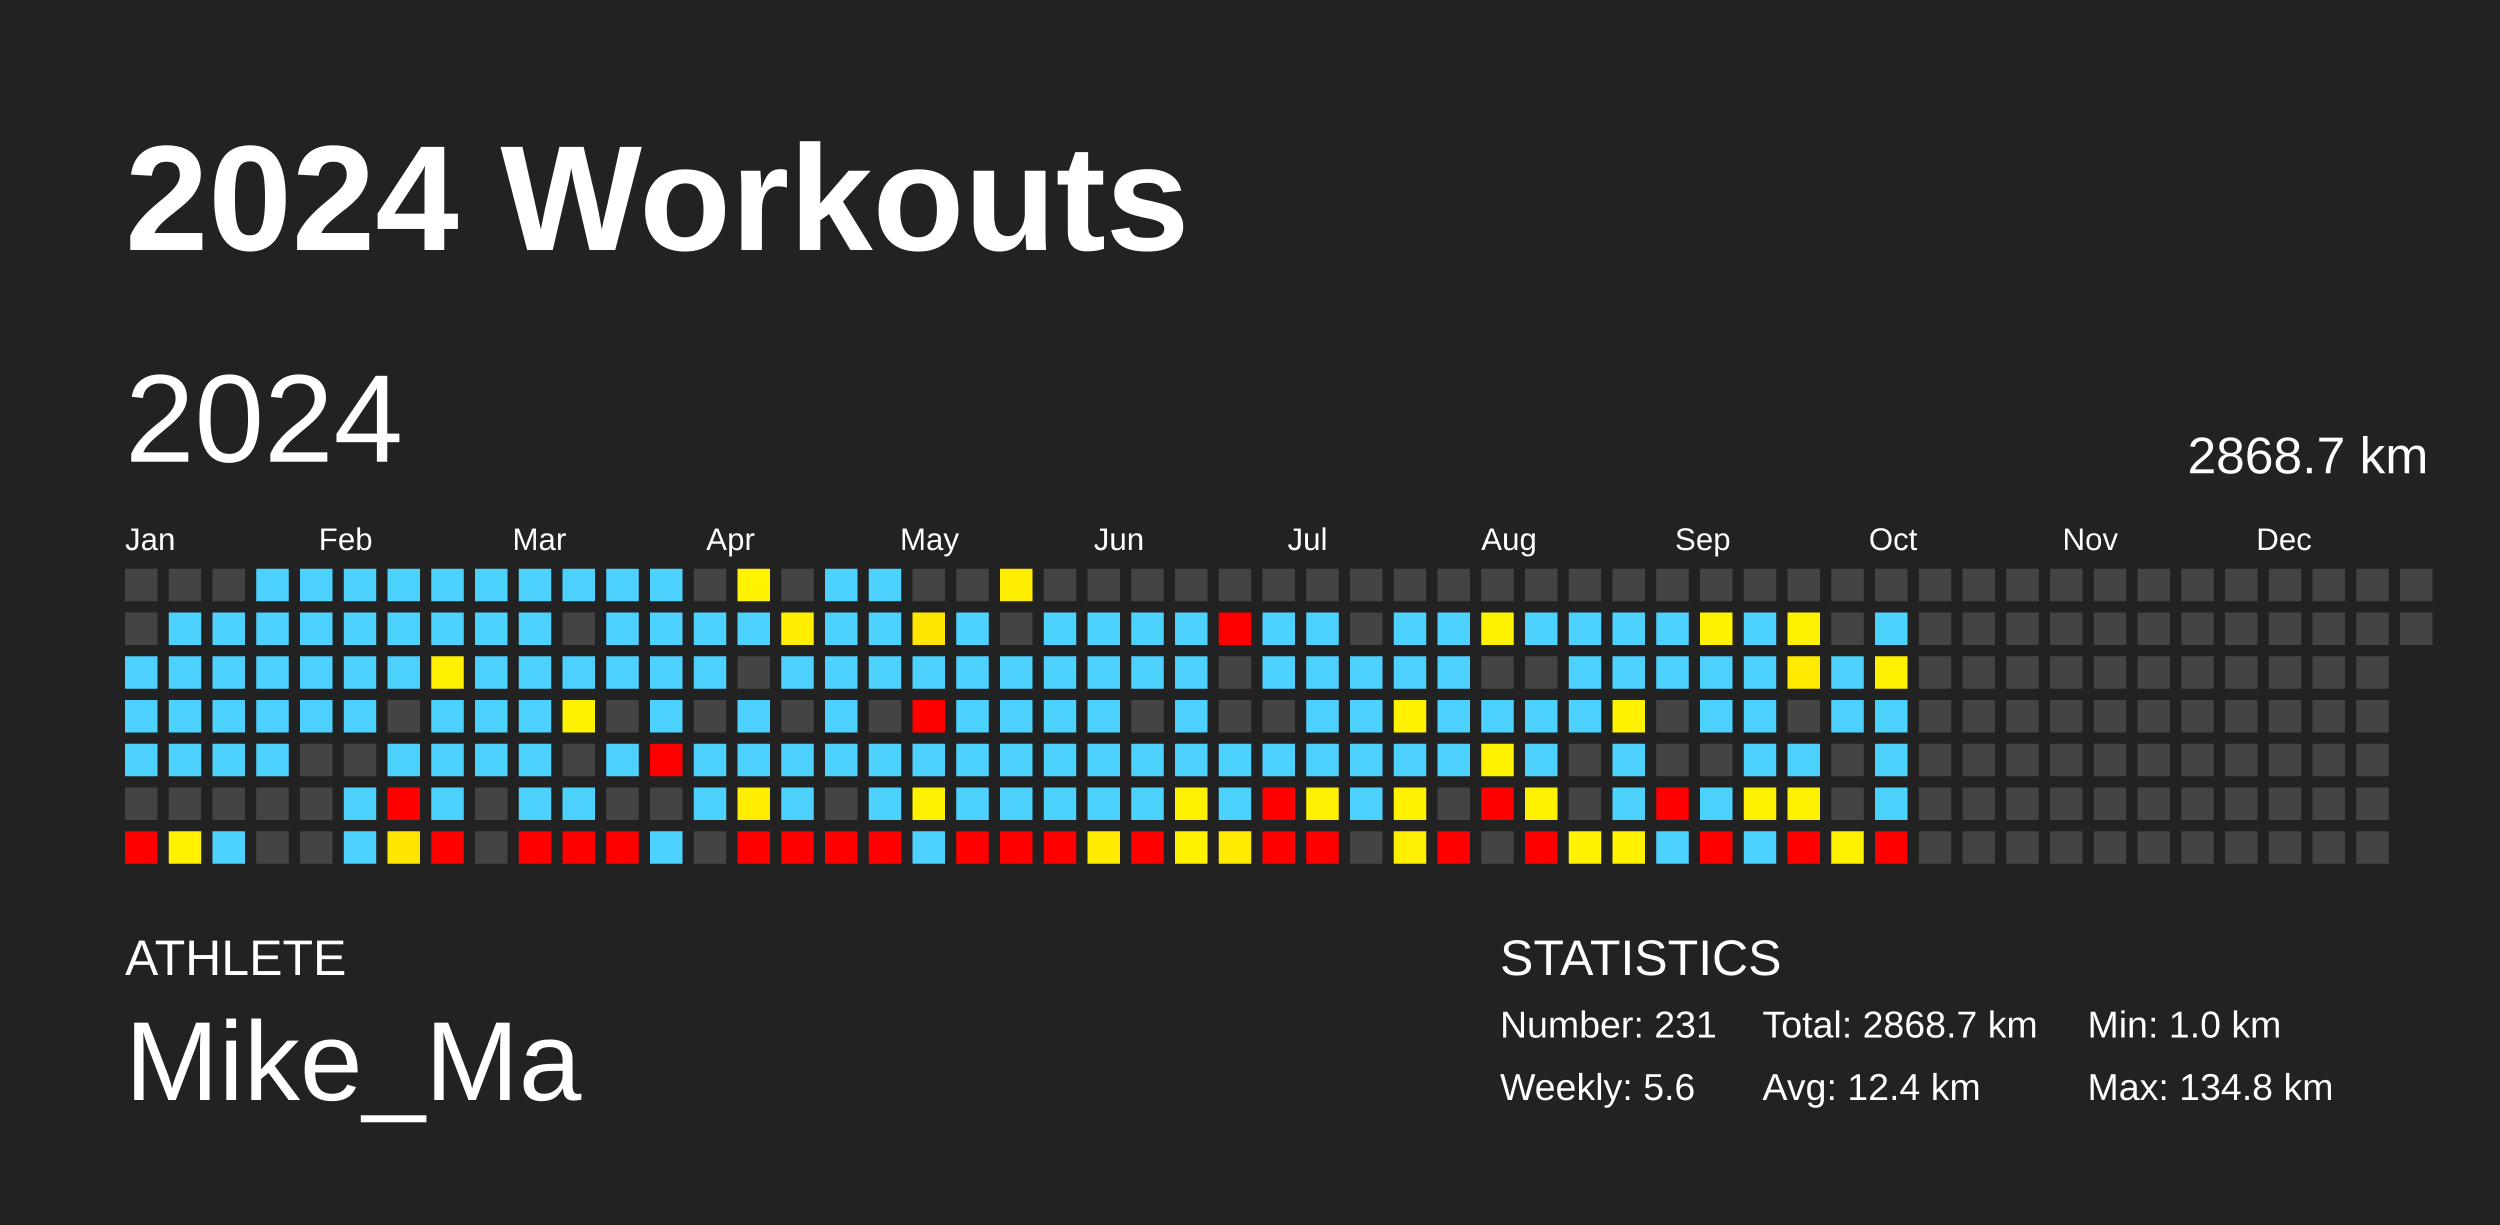
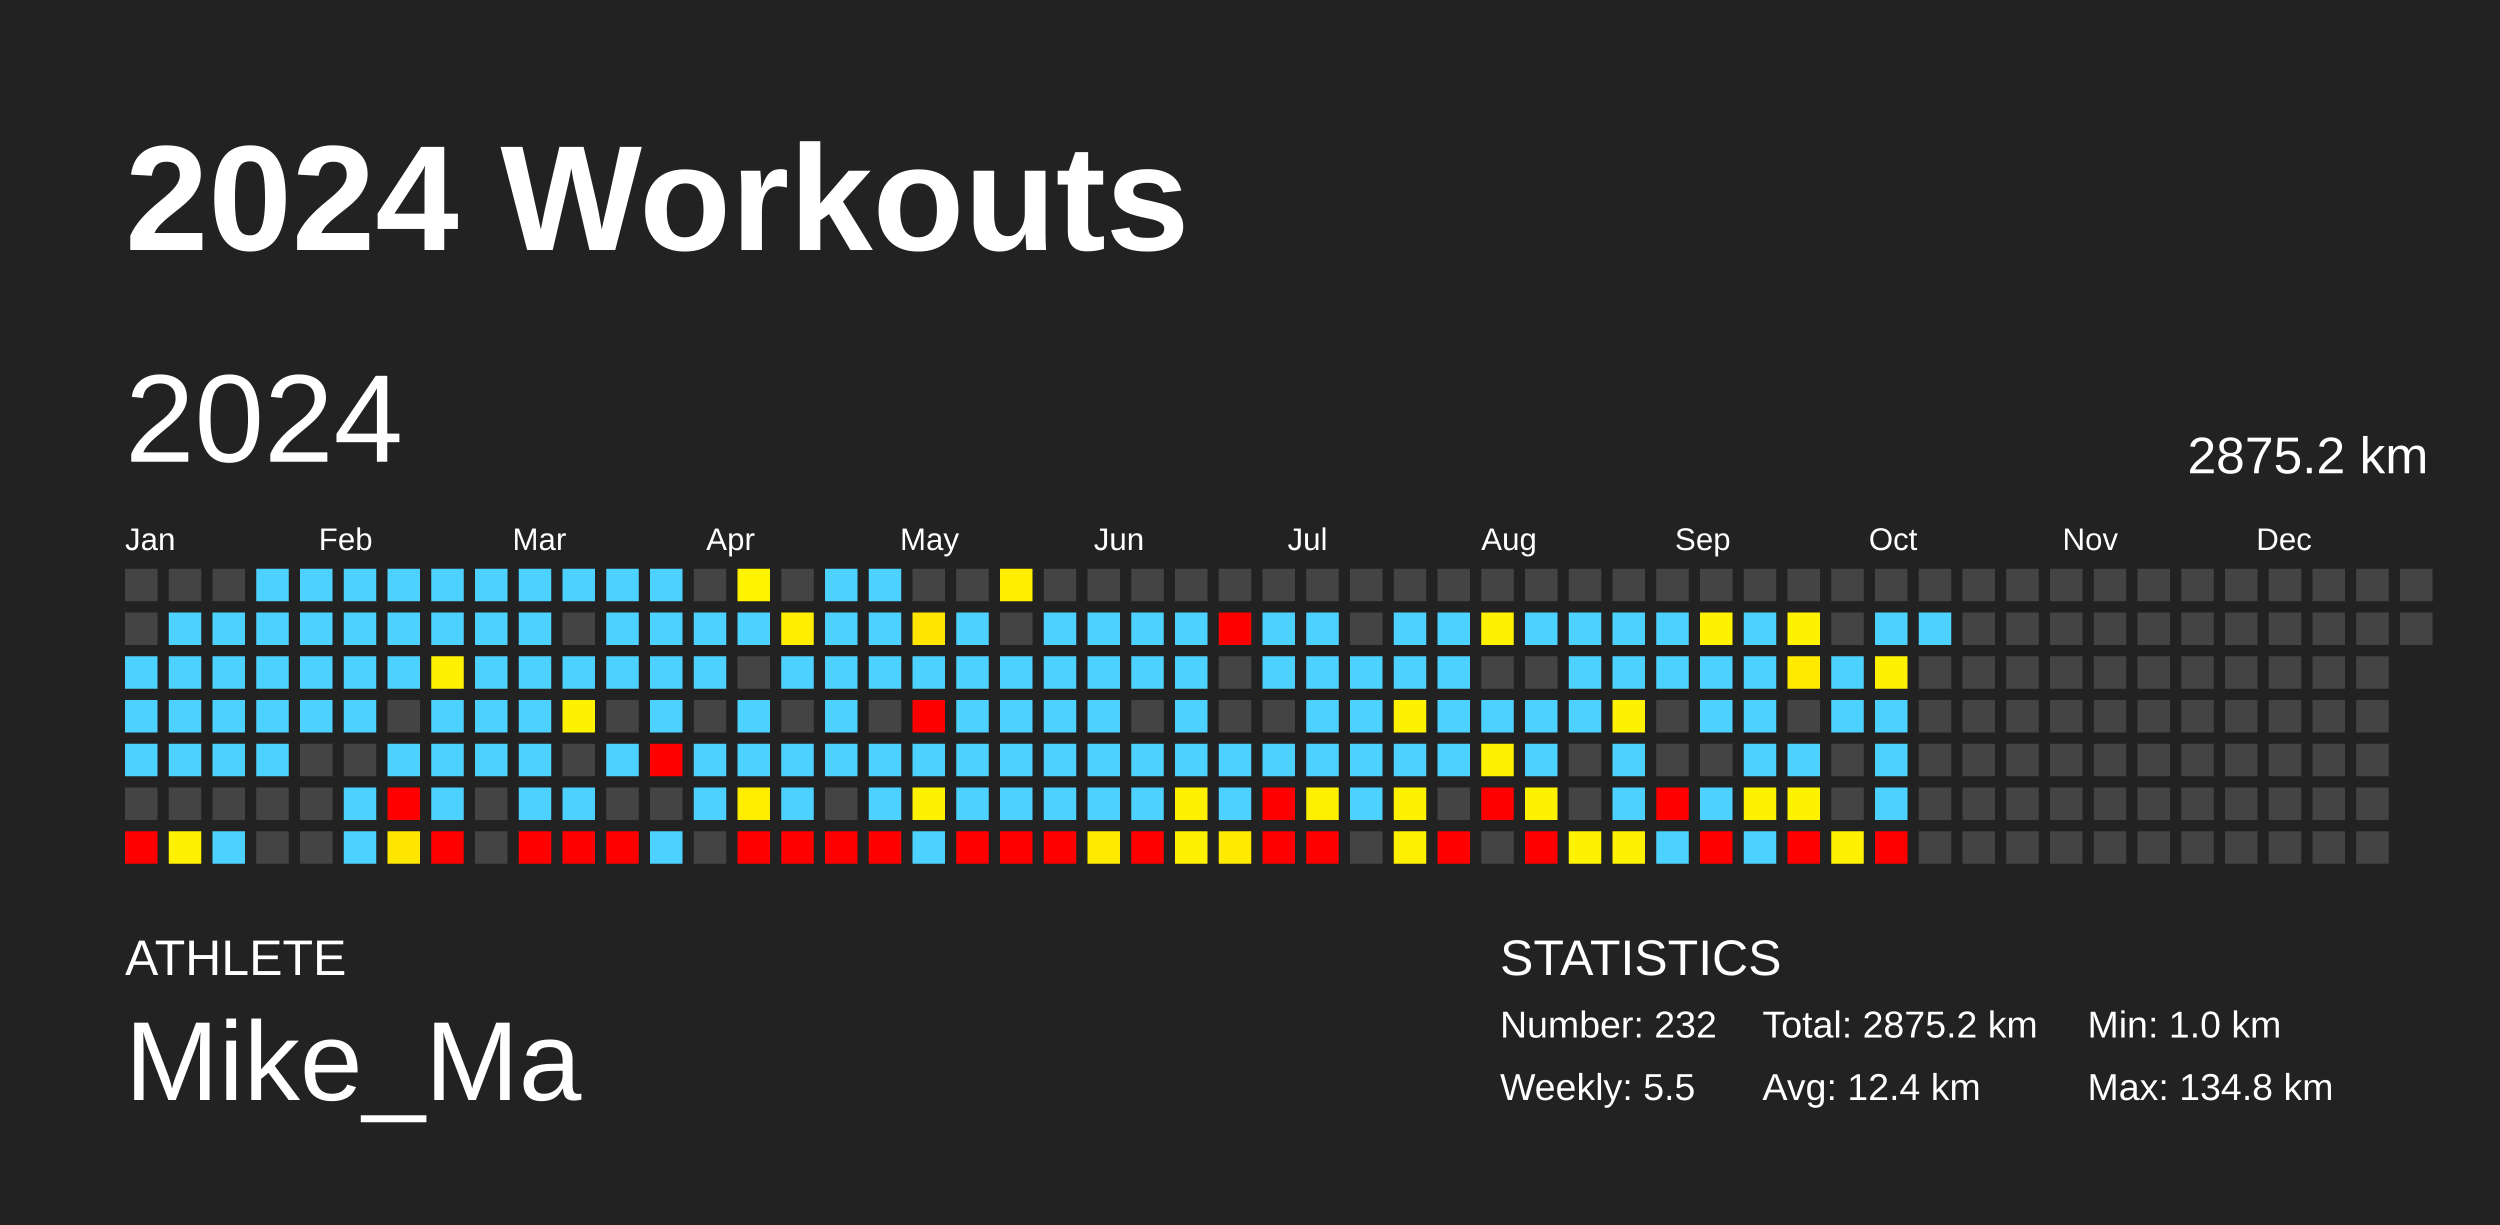
<svg xmlns="http://www.w3.org/2000/svg" baseProfile="full" height="98mm" version="1.1" viewBox="0,0,200,98" width="200mm">
  <defs />
  <rect fill="#222222" height="98" width="200" x="0" y="0" />
  <text fill="#FFFFFF" style="font-size:12px; font-family:Arial; font-weight:bold;" x="10" y="20">2024 Workouts</text>
  <text fill="#FFFFFF" style="font-size:4px; font-family:Arial" x="10" y="78">ATHLETE</text>
  <text fill="#FFFFFF" style="font-size:9px; font-family:Arial" x="10" y="88">Mike_Ma</text>
  <text fill="#FFFFFF" style="font-size:4px; font-family:Arial" x="120" y="78">STATISTICS</text>
-   <text fill="#FFFFFF" style="font-size:3px; font-family:Arial" x="120" y="83">Number: 231</text>
-   <text fill="#FFFFFF" style="font-size:3px; font-family:Arial" x="120" y="88">Weekly: 5.6</text>
-   <text fill="#FFFFFF" style="font-size:3px; font-family:Arial" x="141" y="83">Total: 2868.7 km</text>
+   <text fill="#FFFFFF" style="font-size:3px; font-family:Arial" x="120" y="83">Number: 232</text>
+   <text fill="#FFFFFF" style="font-size:3px; font-family:Arial" x="120" y="88">Weekly: 5.5</text>
+   <text fill="#FFFFFF" style="font-size:3px; font-family:Arial" x="141" y="83">Total: 2875.2 km</text>
  <text fill="#FFFFFF" style="font-size:3px; font-family:Arial" x="141" y="88">Avg: 12.4 km</text>
  <text fill="#FFFFFF" style="font-size:3px; font-family:Arial" x="167" y="83">Min: 1.0 km</text>
  <text fill="#FFFFFF" style="font-size:3px; font-family:Arial" x="167" y="88">Max: 134.8 km</text>
  <text dominant-baseline="hanging" fill="#FFFFFF" style="font-size:10.0px; font-family:Arial;" x="10" y="30">2024</text>
-   <text dominant-baseline="hanging" fill="#FFFFFF" style="font-size:4.125px; font-family:Arial;" x="175" y="35">2868.7 km</text>
+   <text dominant-baseline="hanging" fill="#FFFFFF" style="font-size:4.125px; font-family:Arial;" x="175" y="35">2875.2 km</text>
  <text fill="#FFFFFF" style="font-size:2.5px; font-family:Arial" x="10.0" y="44">Jan</text>
  <text fill="#FFFFFF" style="font-size:2.5px; font-family:Arial" x="25.5" y="44">Feb</text>
  <text fill="#FFFFFF" style="font-size:2.5px; font-family:Arial" x="41.0" y="44">Mar</text>
  <text fill="#FFFFFF" style="font-size:2.5px; font-family:Arial" x="56.5" y="44">Apr</text>
  <text fill="#FFFFFF" style="font-size:2.5px; font-family:Arial" x="72.0" y="44">May</text>
  <text fill="#FFFFFF" style="font-size:2.5px; font-family:Arial" x="87.5" y="44">Jun</text>
  <text fill="#FFFFFF" style="font-size:2.5px; font-family:Arial" x="103.0" y="44">Jul</text>
  <text fill="#FFFFFF" style="font-size:2.5px; font-family:Arial" x="118.5" y="44">Aug</text>
  <text fill="#FFFFFF" style="font-size:2.5px; font-family:Arial" x="134.0" y="44">Sep</text>
  <text fill="#FFFFFF" style="font-size:2.5px; font-family:Arial" x="149.5" y="44">Oct</text>
  <text fill="#FFFFFF" style="font-size:2.5px; font-family:Arial" x="165.0" y="44">Nov</text>
  <text fill="#FFFFFF" style="font-size:2.5px; font-family:Arial" x="180.5" y="44">Dec</text>
  <rect fill="#444444" height="2.6" width="2.6" x="10.0" y="45.5" />
  <rect fill="#444444" height="2.6" width="2.6" x="10.0" y="49.0" />
  <rect fill="#4dd2ff" height="2.6" width="2.6" x="10.0" y="52.5" />
  <rect fill="#4dd2ff" height="2.6" width="2.6" x="10.0" y="56.0" />
  <rect fill="#4dd2ff" height="2.6" width="2.6" x="10.0" y="59.5" />
  <rect fill="#444444" height="2.6" width="2.6" x="10.0" y="63.0" />
  <rect fill="red" height="2.6" width="2.6" x="10.0" y="66.5" />
  <rect fill="#444444" height="2.6" width="2.6" x="13.5" y="45.5" />
  <rect fill="#4dd2ff" height="2.6" width="2.6" x="13.5" y="49.0" />
  <rect fill="#4dd2ff" height="2.6" width="2.6" x="13.5" y="52.5" />
  <rect fill="#4dd2ff" height="2.6" width="2.6" x="13.5" y="56.0" />
  <rect fill="#4dd2ff" height="2.6" width="2.6" x="13.5" y="59.5" />
  <rect fill="#444444" height="2.6" width="2.6" x="13.5" y="63.0" />
  <rect fill="#fff100" height="2.6" width="2.6" x="13.5" y="66.5" />
  <rect fill="#444444" height="2.6" width="2.6" x="17.0" y="45.5" />
  <rect fill="#4dd2ff" height="2.6" width="2.6" x="17.0" y="49.0" />
  <rect fill="#4dd2ff" height="2.6" width="2.6" x="17.0" y="52.5" />
  <rect fill="#4dd2ff" height="2.6" width="2.6" x="17.0" y="56.0" />
  <rect fill="#4dd2ff" height="2.6" width="2.6" x="17.0" y="59.5" />
  <rect fill="#444444" height="2.6" width="2.6" x="17.0" y="63.0" />
  <rect fill="#4dd2ff" height="2.6" width="2.6" x="17.0" y="66.5" />
  <rect fill="#4dd2ff" height="2.6" width="2.6" x="20.5" y="45.5" />
  <rect fill="#4dd2ff" height="2.6" width="2.6" x="20.5" y="49.0" />
  <rect fill="#4dd2ff" height="2.6" width="2.6" x="20.5" y="52.5" />
  <rect fill="#4dd2ff" height="2.6" width="2.6" x="20.5" y="56.0" />
  <rect fill="#4dd2ff" height="2.6" width="2.6" x="20.5" y="59.5" />
  <rect fill="#444444" height="2.6" width="2.6" x="20.5" y="63.0" />
  <rect fill="#444444" height="2.6" width="2.6" x="20.5" y="66.5" />
  <rect fill="#4dd2ff" height="2.6" width="2.6" x="24.0" y="45.5" />
  <rect fill="#4dd2ff" height="2.6" width="2.6" x="24.0" y="49.0" />
  <rect fill="#4dd2ff" height="2.6" width="2.6" x="24.0" y="52.5" />
  <rect fill="#4dd2ff" height="2.6" width="2.6" x="24.0" y="56.0" />
  <rect fill="#444444" height="2.6" width="2.6" x="24.0" y="59.5" />
  <rect fill="#444444" height="2.6" width="2.6" x="24.0" y="63.0" />
  <rect fill="#444444" height="2.6" width="2.6" x="24.0" y="66.5" />
  <rect fill="#4dd2ff" height="2.6" width="2.6" x="27.5" y="45.5" />
  <rect fill="#4dd2ff" height="2.6" width="2.6" x="27.5" y="49.0" />
  <rect fill="#4dd2ff" height="2.6" width="2.6" x="27.5" y="52.5" />
  <rect fill="#4dd2ff" height="2.6" width="2.6" x="27.5" y="56.0" />
  <rect fill="#444444" height="2.6" width="2.6" x="27.5" y="59.5" />
  <rect fill="#4dd2ff" height="2.6" width="2.6" x="27.5" y="63.0" />
  <rect fill="#4dd2ff" height="2.6" width="2.6" x="27.5" y="66.5" />
  <rect fill="#4dd2ff" height="2.6" width="2.6" x="31.0" y="45.5" />
  <rect fill="#4dd2ff" height="2.6" width="2.6" x="31.0" y="49.0" />
  <rect fill="#4dd2ff" height="2.6" width="2.6" x="31.0" y="52.5" />
  <rect fill="#444444" height="2.6" width="2.6" x="31.0" y="56.0" />
  <rect fill="#4dd2ff" height="2.6" width="2.6" x="31.0" y="59.5" />
  <rect fill="red" height="2.6" width="2.6" x="31.0" y="63.0" />
  <rect fill="#ffe600" height="2.6" width="2.6" x="31.0" y="66.5" />
  <rect fill="#4dd2ff" height="2.6" width="2.6" x="34.5" y="45.5" />
  <rect fill="#4dd2ff" height="2.6" width="2.6" x="34.5" y="49.0" />
  <rect fill="#fff100" height="2.6" width="2.6" x="34.5" y="52.5" />
  <rect fill="#4dd2ff" height="2.6" width="2.6" x="34.5" y="56.0" />
  <rect fill="#4dd2ff" height="2.6" width="2.6" x="34.5" y="59.5" />
  <rect fill="#4dd2ff" height="2.6" width="2.6" x="34.5" y="63.0" />
  <rect fill="red" height="2.6" width="2.6" x="34.5" y="66.5" />
  <rect fill="#4dd2ff" height="2.6" width="2.6" x="38.0" y="45.5" />
  <rect fill="#4dd2ff" height="2.6" width="2.6" x="38.0" y="49.0" />
  <rect fill="#4dd2ff" height="2.6" width="2.6" x="38.0" y="52.5" />
  <rect fill="#4dd2ff" height="2.6" width="2.6" x="38.0" y="56.0" />
  <rect fill="#4dd2ff" height="2.6" width="2.6" x="38.0" y="59.5" />
  <rect fill="#444444" height="2.6" width="2.6" x="38.0" y="63.0" />
  <rect fill="#444444" height="2.6" width="2.6" x="38.0" y="66.5" />
  <rect fill="#4dd2ff" height="2.6" width="2.6" x="41.5" y="45.5" />
  <rect fill="#4dd2ff" height="2.6" width="2.6" x="41.5" y="49.0" />
  <rect fill="#4dd2ff" height="2.6" width="2.6" x="41.5" y="52.5" />
  <rect fill="#4dd2ff" height="2.6" width="2.6" x="41.5" y="56.0" />
  <rect fill="#4dd2ff" height="2.6" width="2.6" x="41.5" y="59.5" />
  <rect fill="#4dd2ff" height="2.6" width="2.6" x="41.5" y="63.0" />
  <rect fill="red" height="2.6" width="2.6" x="41.5" y="66.5" />
  <rect fill="#4dd2ff" height="2.6" width="2.6" x="45.0" y="45.5" />
  <rect fill="#444444" height="2.6" width="2.6" x="45.0" y="49.0" />
  <rect fill="#4dd2ff" height="2.6" width="2.6" x="45.0" y="52.5" />
  <rect fill="#fff200" height="2.6" width="2.6" x="45.0" y="56.0" />
  <rect fill="#444444" height="2.6" width="2.6" x="45.0" y="59.5" />
  <rect fill="#4dd2ff" height="2.6" width="2.6" x="45.0" y="63.0" />
  <rect fill="red" height="2.6" width="2.6" x="45.0" y="66.5" />
  <rect fill="#4dd2ff" height="2.6" width="2.6" x="48.5" y="45.5" />
  <rect fill="#4dd2ff" height="2.6" width="2.6" x="48.5" y="49.0" />
  <rect fill="#4dd2ff" height="2.6" width="2.6" x="48.5" y="52.5" />
  <rect fill="#444444" height="2.6" width="2.6" x="48.5" y="56.0" />
  <rect fill="#4dd2ff" height="2.6" width="2.6" x="48.5" y="59.5" />
  <rect fill="#444444" height="2.6" width="2.6" x="48.5" y="63.0" />
  <rect fill="red" height="2.6" width="2.6" x="48.5" y="66.5" />
  <rect fill="#4dd2ff" height="2.6" width="2.6" x="52.0" y="45.5" />
  <rect fill="#4dd2ff" height="2.6" width="2.6" x="52.0" y="49.0" />
  <rect fill="#4dd2ff" height="2.6" width="2.6" x="52.0" y="52.5" />
  <rect fill="#4dd2ff" height="2.6" width="2.6" x="52.0" y="56.0" />
  <rect fill="red" height="2.6" width="2.6" x="52.0" y="59.5" />
  <rect fill="#444444" height="2.6" width="2.6" x="52.0" y="63.0" />
  <rect fill="#4dd2ff" height="2.6" width="2.6" x="52.0" y="66.5" />
  <rect fill="#444444" height="2.6" width="2.6" x="55.5" y="45.5" />
  <rect fill="#4dd2ff" height="2.6" width="2.6" x="55.5" y="49.0" />
  <rect fill="#4dd2ff" height="2.6" width="2.6" x="55.5" y="52.5" />
  <rect fill="#444444" height="2.6" width="2.6" x="55.5" y="56.0" />
  <rect fill="#4dd2ff" height="2.6" width="2.6" x="55.5" y="59.5" />
  <rect fill="#4dd2ff" height="2.6" width="2.6" x="55.5" y="63.0" />
  <rect fill="#444444" height="2.6" width="2.6" x="55.5" y="66.5" />
  <rect fill="#fff300" height="2.6" width="2.6" x="59.0" y="45.5" />
  <rect fill="#4dd2ff" height="2.6" width="2.6" x="59.0" y="49.0" />
  <rect fill="#444444" height="2.6" width="2.6" x="59.0" y="52.5" />
  <rect fill="#4dd2ff" height="2.6" width="2.6" x="59.0" y="56.0" />
  <rect fill="#4dd2ff" height="2.6" width="2.6" x="59.0" y="59.5" />
  <rect fill="#ffed00" height="2.6" width="2.6" x="59.0" y="63.0" />
  <rect fill="red" height="2.6" width="2.6" x="59.0" y="66.5" />
  <rect fill="#444444" height="2.6" width="2.6" x="62.5" y="45.5" />
  <rect fill="#ffee00" height="2.6" width="2.6" x="62.5" y="49.0" />
  <rect fill="#4dd2ff" height="2.6" width="2.6" x="62.5" y="52.5" />
  <rect fill="#444444" height="2.6" width="2.6" x="62.5" y="56.0" />
  <rect fill="#4dd2ff" height="2.6" width="2.6" x="62.5" y="59.5" />
  <rect fill="#4dd2ff" height="2.6" width="2.6" x="62.5" y="63.0" />
  <rect fill="red" height="2.6" width="2.6" x="62.5" y="66.5" />
  <rect fill="#4dd2ff" height="2.6" width="2.6" x="66.0" y="45.5" />
  <rect fill="#4dd2ff" height="2.6" width="2.6" x="66.0" y="49.0" />
  <rect fill="#4dd2ff" height="2.6" width="2.6" x="66.0" y="52.5" />
  <rect fill="#4dd2ff" height="2.6" width="2.6" x="66.0" y="56.0" />
  <rect fill="#4dd2ff" height="2.6" width="2.6" x="66.0" y="59.5" />
  <rect fill="#444444" height="2.6" width="2.6" x="66.0" y="63.0" />
  <rect fill="red" height="2.6" width="2.6" x="66.0" y="66.5" />
  <rect fill="#4dd2ff" height="2.6" width="2.6" x="69.5" y="45.5" />
  <rect fill="#4dd2ff" height="2.6" width="2.6" x="69.5" y="49.0" />
  <rect fill="#4dd2ff" height="2.6" width="2.6" x="69.5" y="52.5" />
  <rect fill="#444444" height="2.6" width="2.6" x="69.5" y="56.0" />
  <rect fill="#4dd2ff" height="2.6" width="2.6" x="69.5" y="59.5" />
  <rect fill="#4dd2ff" height="2.6" width="2.6" x="69.5" y="63.0" />
  <rect fill="red" height="2.6" width="2.6" x="69.5" y="66.5" />
  <rect fill="#444444" height="2.6" width="2.6" x="73.0" y="45.5" />
  <rect fill="#ffe500" height="2.6" width="2.6" x="73.0" y="49.0" />
  <rect fill="#4dd2ff" height="2.6" width="2.6" x="73.0" y="52.5" />
  <rect fill="red" height="2.6" width="2.6" x="73.0" y="56.0" />
  <rect fill="#4dd2ff" height="2.6" width="2.6" x="73.0" y="59.5" />
  <rect fill="#fff200" height="2.6" width="2.6" x="73.0" y="63.0" />
  <rect fill="#4dd2ff" height="2.6" width="2.6" x="73.0" y="66.5" />
  <rect fill="#444444" height="2.6" width="2.6" x="76.5" y="45.5" />
  <rect fill="#4dd2ff" height="2.6" width="2.6" x="76.5" y="49.0" />
  <rect fill="#4dd2ff" height="2.6" width="2.6" x="76.5" y="52.5" />
  <rect fill="#4dd2ff" height="2.6" width="2.6" x="76.5" y="56.0" />
  <rect fill="#4dd2ff" height="2.6" width="2.6" x="76.5" y="59.5" />
  <rect fill="#4dd2ff" height="2.6" width="2.6" x="76.5" y="63.0" />
  <rect fill="red" height="2.6" width="2.6" x="76.5" y="66.5" />
  <rect fill="#ffee00" height="2.6" width="2.6" x="80.0" y="45.5" />
  <rect fill="#444444" height="2.6" width="2.6" x="80.0" y="49.0" />
  <rect fill="#4dd2ff" height="2.6" width="2.6" x="80.0" y="52.5" />
  <rect fill="#4dd2ff" height="2.6" width="2.6" x="80.0" y="56.0" />
  <rect fill="#4dd2ff" height="2.6" width="2.6" x="80.0" y="59.5" />
  <rect fill="#4dd2ff" height="2.6" width="2.6" x="80.0" y="63.0" />
  <rect fill="red" height="2.6" width="2.6" x="80.0" y="66.5" />
  <rect fill="#444444" height="2.6" width="2.6" x="83.5" y="45.5" />
  <rect fill="#4dd2ff" height="2.6" width="2.6" x="83.5" y="49.0" />
  <rect fill="#4dd2ff" height="2.6" width="2.6" x="83.5" y="52.5" />
  <rect fill="#4dd2ff" height="2.6" width="2.6" x="83.5" y="56.0" />
  <rect fill="#4dd2ff" height="2.6" width="2.6" x="83.5" y="59.5" />
  <rect fill="#4dd2ff" height="2.6" width="2.6" x="83.5" y="63.0" />
  <rect fill="red" height="2.6" width="2.6" x="83.5" y="66.5" />
  <rect fill="#444444" height="2.6" width="2.6" x="87.0" y="45.5" />
  <rect fill="#4dd2ff" height="2.6" width="2.6" x="87.0" y="49.0" />
  <rect fill="#4dd2ff" height="2.6" width="2.6" x="87.0" y="52.5" />
  <rect fill="#4dd2ff" height="2.6" width="2.6" x="87.0" y="56.0" />
  <rect fill="#4dd2ff" height="2.6" width="2.6" x="87.0" y="59.5" />
  <rect fill="#4dd2ff" height="2.6" width="2.6" x="87.0" y="63.0" />
  <rect fill="#ffeb00" height="2.6" width="2.6" x="87.0" y="66.5" />
  <rect fill="#444444" height="2.6" width="2.6" x="90.5" y="45.5" />
  <rect fill="#4dd2ff" height="2.6" width="2.6" x="90.5" y="49.0" />
  <rect fill="#4dd2ff" height="2.6" width="2.6" x="90.5" y="52.5" />
  <rect fill="#444444" height="2.6" width="2.6" x="90.5" y="56.0" />
  <rect fill="#4dd2ff" height="2.6" width="2.6" x="90.5" y="59.5" />
  <rect fill="#4dd2ff" height="2.6" width="2.6" x="90.5" y="63.0" />
  <rect fill="red" height="2.6" width="2.6" x="90.5" y="66.5" />
  <rect fill="#444444" height="2.6" width="2.6" x="94.0" y="45.5" />
  <rect fill="#4dd2ff" height="2.6" width="2.6" x="94.0" y="49.0" />
  <rect fill="#4dd2ff" height="2.6" width="2.6" x="94.0" y="52.5" />
  <rect fill="#4dd2ff" height="2.6" width="2.6" x="94.0" y="56.0" />
  <rect fill="#4dd2ff" height="2.6" width="2.6" x="94.0" y="59.5" />
  <rect fill="#fff100" height="2.6" width="2.6" x="94.0" y="63.0" />
  <rect fill="#fff100" height="2.6" width="2.6" x="94.0" y="66.5" />
  <rect fill="#444444" height="2.6" width="2.6" x="97.5" y="45.5" />
  <rect fill="red" height="2.6" width="2.6" x="97.5" y="49.0" />
  <rect fill="#444444" height="2.6" width="2.6" x="97.5" y="52.5" />
  <rect fill="#444444" height="2.6" width="2.6" x="97.5" y="56.0" />
  <rect fill="#4dd2ff" height="2.6" width="2.6" x="97.5" y="59.5" />
  <rect fill="#4dd2ff" height="2.6" width="2.6" x="97.5" y="63.0" />
  <rect fill="#ffeb00" height="2.6" width="2.6" x="97.5" y="66.5" />
  <rect fill="#444444" height="2.6" width="2.6" x="101.0" y="45.5" />
  <rect fill="#4dd2ff" height="2.6" width="2.6" x="101.0" y="49.0" />
  <rect fill="#4dd2ff" height="2.6" width="2.6" x="101.0" y="52.5" />
  <rect fill="#444444" height="2.6" width="2.6" x="101.0" y="56.0" />
  <rect fill="#4dd2ff" height="2.6" width="2.6" x="101.0" y="59.5" />
  <rect fill="red" height="2.6" width="2.6" x="101.0" y="63.0" />
  <rect fill="red" height="2.6" width="2.6" x="101.0" y="66.5" />
  <rect fill="#444444" height="2.6" width="2.6" x="104.5" y="45.5" />
  <rect fill="#4dd2ff" height="2.6" width="2.6" x="104.5" y="49.0" />
  <rect fill="#4dd2ff" height="2.6" width="2.6" x="104.5" y="52.5" />
  <rect fill="#4dd2ff" height="2.6" width="2.6" x="104.5" y="56.0" />
  <rect fill="#4dd2ff" height="2.6" width="2.6" x="104.5" y="59.5" />
  <rect fill="#ffef00" height="2.6" width="2.6" x="104.5" y="63.0" />
  <rect fill="red" height="2.6" width="2.6" x="104.5" y="66.5" />
  <rect fill="#444444" height="2.6" width="2.6" x="108.0" y="45.5" />
  <rect fill="#444444" height="2.6" width="2.6" x="108.0" y="49.0" />
  <rect fill="#4dd2ff" height="2.6" width="2.6" x="108.0" y="52.5" />
  <rect fill="#4dd2ff" height="2.6" width="2.6" x="108.0" y="56.0" />
  <rect fill="#4dd2ff" height="2.6" width="2.6" x="108.0" y="59.5" />
  <rect fill="#4dd2ff" height="2.6" width="2.6" x="108.0" y="63.0" />
  <rect fill="#444444" height="2.6" width="2.6" x="108.0" y="66.5" />
  <rect fill="#444444" height="2.6" width="2.6" x="111.5" y="45.5" />
  <rect fill="#4dd2ff" height="2.6" width="2.6" x="111.5" y="49.0" />
  <rect fill="#4dd2ff" height="2.6" width="2.6" x="111.5" y="52.5" />
  <rect fill="#fff200" height="2.6" width="2.6" x="111.5" y="56.0" />
  <rect fill="#4dd2ff" height="2.6" width="2.6" x="111.5" y="59.5" />
  <rect fill="#fff200" height="2.6" width="2.6" x="111.5" y="63.0" />
  <rect fill="#ffef00" height="2.6" width="2.6" x="111.5" y="66.5" />
  <rect fill="#444444" height="2.6" width="2.6" x="115.0" y="45.5" />
  <rect fill="#4dd2ff" height="2.6" width="2.6" x="115.0" y="49.0" />
  <rect fill="#4dd2ff" height="2.6" width="2.6" x="115.0" y="52.5" />
  <rect fill="#4dd2ff" height="2.6" width="2.6" x="115.0" y="56.0" />
  <rect fill="#4dd2ff" height="2.6" width="2.6" x="115.0" y="59.5" />
  <rect fill="#444444" height="2.6" width="2.6" x="115.0" y="63.0" />
  <rect fill="red" height="2.6" width="2.6" x="115.0" y="66.5" />
  <rect fill="#444444" height="2.6" width="2.6" x="118.5" y="45.5" />
  <rect fill="#fff200" height="2.6" width="2.6" x="118.5" y="49.0" />
  <rect fill="#444444" height="2.6" width="2.6" x="118.5" y="52.5" />
  <rect fill="#4dd2ff" height="2.6" width="2.6" x="118.5" y="56.0" />
  <rect fill="#fff200" height="2.6" width="2.6" x="118.5" y="59.5" />
  <rect fill="red" height="2.6" width="2.6" x="118.5" y="63.0" />
  <rect fill="#444444" height="2.6" width="2.6" x="118.5" y="66.5" />
  <rect fill="#444444" height="2.6" width="2.6" x="122.0" y="45.5" />
  <rect fill="#4dd2ff" height="2.6" width="2.6" x="122.0" y="49.0" />
  <rect fill="#444444" height="2.6" width="2.6" x="122.0" y="52.5" />
  <rect fill="#4dd2ff" height="2.6" width="2.6" x="122.0" y="56.0" />
  <rect fill="#4dd2ff" height="2.6" width="2.6" x="122.0" y="59.5" />
  <rect fill="#fff200" height="2.6" width="2.6" x="122.0" y="63.0" />
  <rect fill="red" height="2.6" width="2.6" x="122.0" y="66.5" />
  <rect fill="#444444" height="2.6" width="2.6" x="125.5" y="45.5" />
  <rect fill="#4dd2ff" height="2.6" width="2.6" x="125.5" y="49.0" />
  <rect fill="#4dd2ff" height="2.6" width="2.6" x="125.5" y="52.5" />
  <rect fill="#4dd2ff" height="2.6" width="2.6" x="125.5" y="56.0" />
  <rect fill="#444444" height="2.6" width="2.6" x="125.5" y="59.5" />
  <rect fill="#444444" height="2.6" width="2.6" x="125.5" y="63.0" />
  <rect fill="#fff200" height="2.6" width="2.6" x="125.5" y="66.5" />
  <rect fill="#444444" height="2.6" width="2.6" x="129.0" y="45.5" />
  <rect fill="#4dd2ff" height="2.6" width="2.6" x="129.0" y="49.0" />
  <rect fill="#4dd2ff" height="2.6" width="2.6" x="129.0" y="52.5" />
  <rect fill="#fff200" height="2.6" width="2.6" x="129.0" y="56.0" />
  <rect fill="#4dd2ff" height="2.6" width="2.6" x="129.0" y="59.5" />
  <rect fill="#4dd2ff" height="2.6" width="2.6" x="129.0" y="63.0" />
  <rect fill="#fff200" height="2.6" width="2.6" x="129.0" y="66.5" />
  <rect fill="#444444" height="2.6" width="2.6" x="132.5" y="45.5" />
  <rect fill="#4dd2ff" height="2.6" width="2.6" x="132.5" y="49.0" />
  <rect fill="#4dd2ff" height="2.6" width="2.6" x="132.5" y="52.5" />
  <rect fill="#444444" height="2.6" width="2.6" x="132.5" y="56.0" />
  <rect fill="#444444" height="2.6" width="2.6" x="132.5" y="59.5" />
  <rect fill="red" height="2.6" width="2.6" x="132.5" y="63.0" />
  <rect fill="#4dd2ff" height="2.6" width="2.6" x="132.5" y="66.5" />
  <rect fill="#444444" height="2.6" width="2.6" x="136.0" y="45.5" />
  <rect fill="#fff200" height="2.6" width="2.6" x="136.0" y="49.0" />
  <rect fill="#4dd2ff" height="2.6" width="2.6" x="136.0" y="52.5" />
  <rect fill="#4dd2ff" height="2.6" width="2.6" x="136.0" y="56.0" />
  <rect fill="#444444" height="2.6" width="2.6" x="136.0" y="59.5" />
  <rect fill="#4dd2ff" height="2.6" width="2.6" x="136.0" y="63.0" />
  <rect fill="red" height="2.6" width="2.6" x="136.0" y="66.5" />
  <rect fill="#444444" height="2.6" width="2.6" x="139.5" y="45.5" />
  <rect fill="#4dd2ff" height="2.6" width="2.6" x="139.5" y="49.0" />
  <rect fill="#4dd2ff" height="2.6" width="2.6" x="139.5" y="52.5" />
  <rect fill="#4dd2ff" height="2.6" width="2.6" x="139.5" y="56.0" />
  <rect fill="#4dd2ff" height="2.6" width="2.6" x="139.5" y="59.5" />
  <rect fill="#fff200" height="2.6" width="2.6" x="139.5" y="63.0" />
  <rect fill="#4dd2ff" height="2.6" width="2.6" x="139.5" y="66.5" />
  <rect fill="#444444" height="2.6" width="2.6" x="143.0" y="45.5" />
  <rect fill="#fff200" height="2.6" width="2.6" x="143.0" y="49.0" />
  <rect fill="#ffea00" height="2.6" width="2.6" x="143.0" y="52.5" />
  <rect fill="#444444" height="2.6" width="2.6" x="143.0" y="56.0" />
  <rect fill="#4dd2ff" height="2.6" width="2.6" x="143.0" y="59.5" />
  <rect fill="#fff200" height="2.6" width="2.6" x="143.0" y="63.0" />
  <rect fill="red" height="2.6" width="2.6" x="143.0" y="66.5" />
  <rect fill="#444444" height="2.6" width="2.6" x="146.5" y="45.5" />
  <rect fill="#444444" height="2.6" width="2.6" x="146.5" y="49.0" />
  <rect fill="#4dd2ff" height="2.6" width="2.6" x="146.5" y="52.5" />
  <rect fill="#4dd2ff" height="2.6" width="2.6" x="146.5" y="56.0" />
  <rect fill="#444444" height="2.6" width="2.6" x="146.5" y="59.5" />
  <rect fill="#444444" height="2.6" width="2.6" x="146.5" y="63.0" />
  <rect fill="#fff100" height="2.6" width="2.6" x="146.5" y="66.5" />
  <rect fill="#444444" height="2.6" width="2.6" x="150.0" y="45.5" />
  <rect fill="#4dd2ff" height="2.6" width="2.6" x="150.0" y="49.0" />
  <rect fill="#fff200" height="2.6" width="2.6" x="150.0" y="52.5" />
  <rect fill="#4dd2ff" height="2.6" width="2.6" x="150.0" y="56.0" />
  <rect fill="#4dd2ff" height="2.6" width="2.6" x="150.0" y="59.5" />
  <rect fill="#4dd2ff" height="2.6" width="2.6" x="150.0" y="63.0" />
  <rect fill="red" height="2.6" width="2.6" x="150.0" y="66.5" />
  <rect fill="#444444" height="2.6" width="2.6" x="153.5" y="45.5" />
-   <rect fill="#444444" height="2.6" width="2.6" x="153.5" y="49.0" />
+   <rect fill="#4dd2ff" height="2.6" width="2.6" x="153.5" y="49.0" />
  <rect fill="#444444" height="2.6" width="2.6" x="153.5" y="52.5" />
  <rect fill="#444444" height="2.6" width="2.6" x="153.5" y="56.0" />
  <rect fill="#444444" height="2.6" width="2.6" x="153.5" y="59.5" />
  <rect fill="#444444" height="2.6" width="2.6" x="153.5" y="63.0" />
  <rect fill="#444444" height="2.6" width="2.6" x="153.5" y="66.5" />
  <rect fill="#444444" height="2.6" width="2.6" x="157.0" y="45.5" />
  <rect fill="#444444" height="2.6" width="2.6" x="157.0" y="49.0" />
  <rect fill="#444444" height="2.6" width="2.6" x="157.0" y="52.5" />
  <rect fill="#444444" height="2.6" width="2.6" x="157.0" y="56.0" />
  <rect fill="#444444" height="2.6" width="2.6" x="157.0" y="59.5" />
  <rect fill="#444444" height="2.6" width="2.6" x="157.0" y="63.0" />
  <rect fill="#444444" height="2.6" width="2.6" x="157.0" y="66.5" />
  <rect fill="#444444" height="2.6" width="2.6" x="160.5" y="45.5" />
  <rect fill="#444444" height="2.6" width="2.6" x="160.5" y="49.0" />
  <rect fill="#444444" height="2.6" width="2.6" x="160.5" y="52.5" />
  <rect fill="#444444" height="2.6" width="2.6" x="160.5" y="56.0" />
  <rect fill="#444444" height="2.6" width="2.6" x="160.5" y="59.5" />
  <rect fill="#444444" height="2.6" width="2.6" x="160.5" y="63.0" />
  <rect fill="#444444" height="2.6" width="2.6" x="160.5" y="66.5" />
  <rect fill="#444444" height="2.6" width="2.6" x="164.0" y="45.5" />
  <rect fill="#444444" height="2.6" width="2.6" x="164.0" y="49.0" />
  <rect fill="#444444" height="2.6" width="2.6" x="164.0" y="52.5" />
  <rect fill="#444444" height="2.6" width="2.6" x="164.0" y="56.0" />
  <rect fill="#444444" height="2.6" width="2.6" x="164.0" y="59.5" />
  <rect fill="#444444" height="2.6" width="2.6" x="164.0" y="63.0" />
  <rect fill="#444444" height="2.6" width="2.6" x="164.0" y="66.5" />
  <rect fill="#444444" height="2.6" width="2.6" x="167.5" y="45.5" />
  <rect fill="#444444" height="2.6" width="2.6" x="167.5" y="49.0" />
  <rect fill="#444444" height="2.6" width="2.6" x="167.5" y="52.5" />
  <rect fill="#444444" height="2.6" width="2.6" x="167.5" y="56.0" />
  <rect fill="#444444" height="2.6" width="2.6" x="167.5" y="59.5" />
  <rect fill="#444444" height="2.6" width="2.6" x="167.5" y="63.0" />
  <rect fill="#444444" height="2.6" width="2.6" x="167.5" y="66.5" />
  <rect fill="#444444" height="2.6" width="2.6" x="171.0" y="45.5" />
  <rect fill="#444444" height="2.6" width="2.6" x="171.0" y="49.0" />
  <rect fill="#444444" height="2.6" width="2.6" x="171.0" y="52.5" />
  <rect fill="#444444" height="2.6" width="2.6" x="171.0" y="56.0" />
  <rect fill="#444444" height="2.6" width="2.6" x="171.0" y="59.5" />
  <rect fill="#444444" height="2.6" width="2.6" x="171.0" y="63.0" />
  <rect fill="#444444" height="2.6" width="2.6" x="171.0" y="66.5" />
  <rect fill="#444444" height="2.6" width="2.6" x="174.5" y="45.5" />
  <rect fill="#444444" height="2.6" width="2.6" x="174.5" y="49.0" />
  <rect fill="#444444" height="2.6" width="2.6" x="174.5" y="52.5" />
  <rect fill="#444444" height="2.6" width="2.6" x="174.5" y="56.0" />
  <rect fill="#444444" height="2.6" width="2.6" x="174.5" y="59.5" />
  <rect fill="#444444" height="2.6" width="2.6" x="174.5" y="63.0" />
  <rect fill="#444444" height="2.6" width="2.6" x="174.5" y="66.5" />
  <rect fill="#444444" height="2.6" width="2.6" x="178.0" y="45.5" />
  <rect fill="#444444" height="2.6" width="2.6" x="178.0" y="49.0" />
  <rect fill="#444444" height="2.6" width="2.6" x="178.0" y="52.5" />
  <rect fill="#444444" height="2.6" width="2.6" x="178.0" y="56.0" />
  <rect fill="#444444" height="2.6" width="2.6" x="178.0" y="59.5" />
  <rect fill="#444444" height="2.6" width="2.6" x="178.0" y="63.0" />
  <rect fill="#444444" height="2.6" width="2.6" x="178.0" y="66.5" />
  <rect fill="#444444" height="2.6" width="2.6" x="181.5" y="45.5" />
  <rect fill="#444444" height="2.6" width="2.6" x="181.5" y="49.0" />
  <rect fill="#444444" height="2.6" width="2.6" x="181.5" y="52.5" />
  <rect fill="#444444" height="2.6" width="2.6" x="181.5" y="56.0" />
  <rect fill="#444444" height="2.6" width="2.6" x="181.5" y="59.5" />
  <rect fill="#444444" height="2.6" width="2.6" x="181.5" y="63.0" />
  <rect fill="#444444" height="2.6" width="2.6" x="181.5" y="66.5" />
  <rect fill="#444444" height="2.6" width="2.6" x="185.0" y="45.5" />
  <rect fill="#444444" height="2.6" width="2.6" x="185.0" y="49.0" />
  <rect fill="#444444" height="2.6" width="2.6" x="185.0" y="52.5" />
  <rect fill="#444444" height="2.6" width="2.6" x="185.0" y="56.0" />
  <rect fill="#444444" height="2.6" width="2.6" x="185.0" y="59.5" />
  <rect fill="#444444" height="2.6" width="2.6" x="185.0" y="63.0" />
  <rect fill="#444444" height="2.6" width="2.6" x="185.0" y="66.5" />
  <rect fill="#444444" height="2.6" width="2.6" x="188.5" y="45.5" />
  <rect fill="#444444" height="2.6" width="2.6" x="188.5" y="49.0" />
  <rect fill="#444444" height="2.6" width="2.6" x="188.5" y="52.5" />
  <rect fill="#444444" height="2.6" width="2.6" x="188.5" y="56.0" />
  <rect fill="#444444" height="2.6" width="2.6" x="188.5" y="59.5" />
  <rect fill="#444444" height="2.6" width="2.6" x="188.5" y="63.0" />
  <rect fill="#444444" height="2.6" width="2.6" x="188.5" y="66.5" />
  <rect fill="#444444" height="2.6" width="2.6" x="192.0" y="45.5" />
  <rect fill="#444444" height="2.6" width="2.6" x="192.0" y="49.0" />
</svg>
